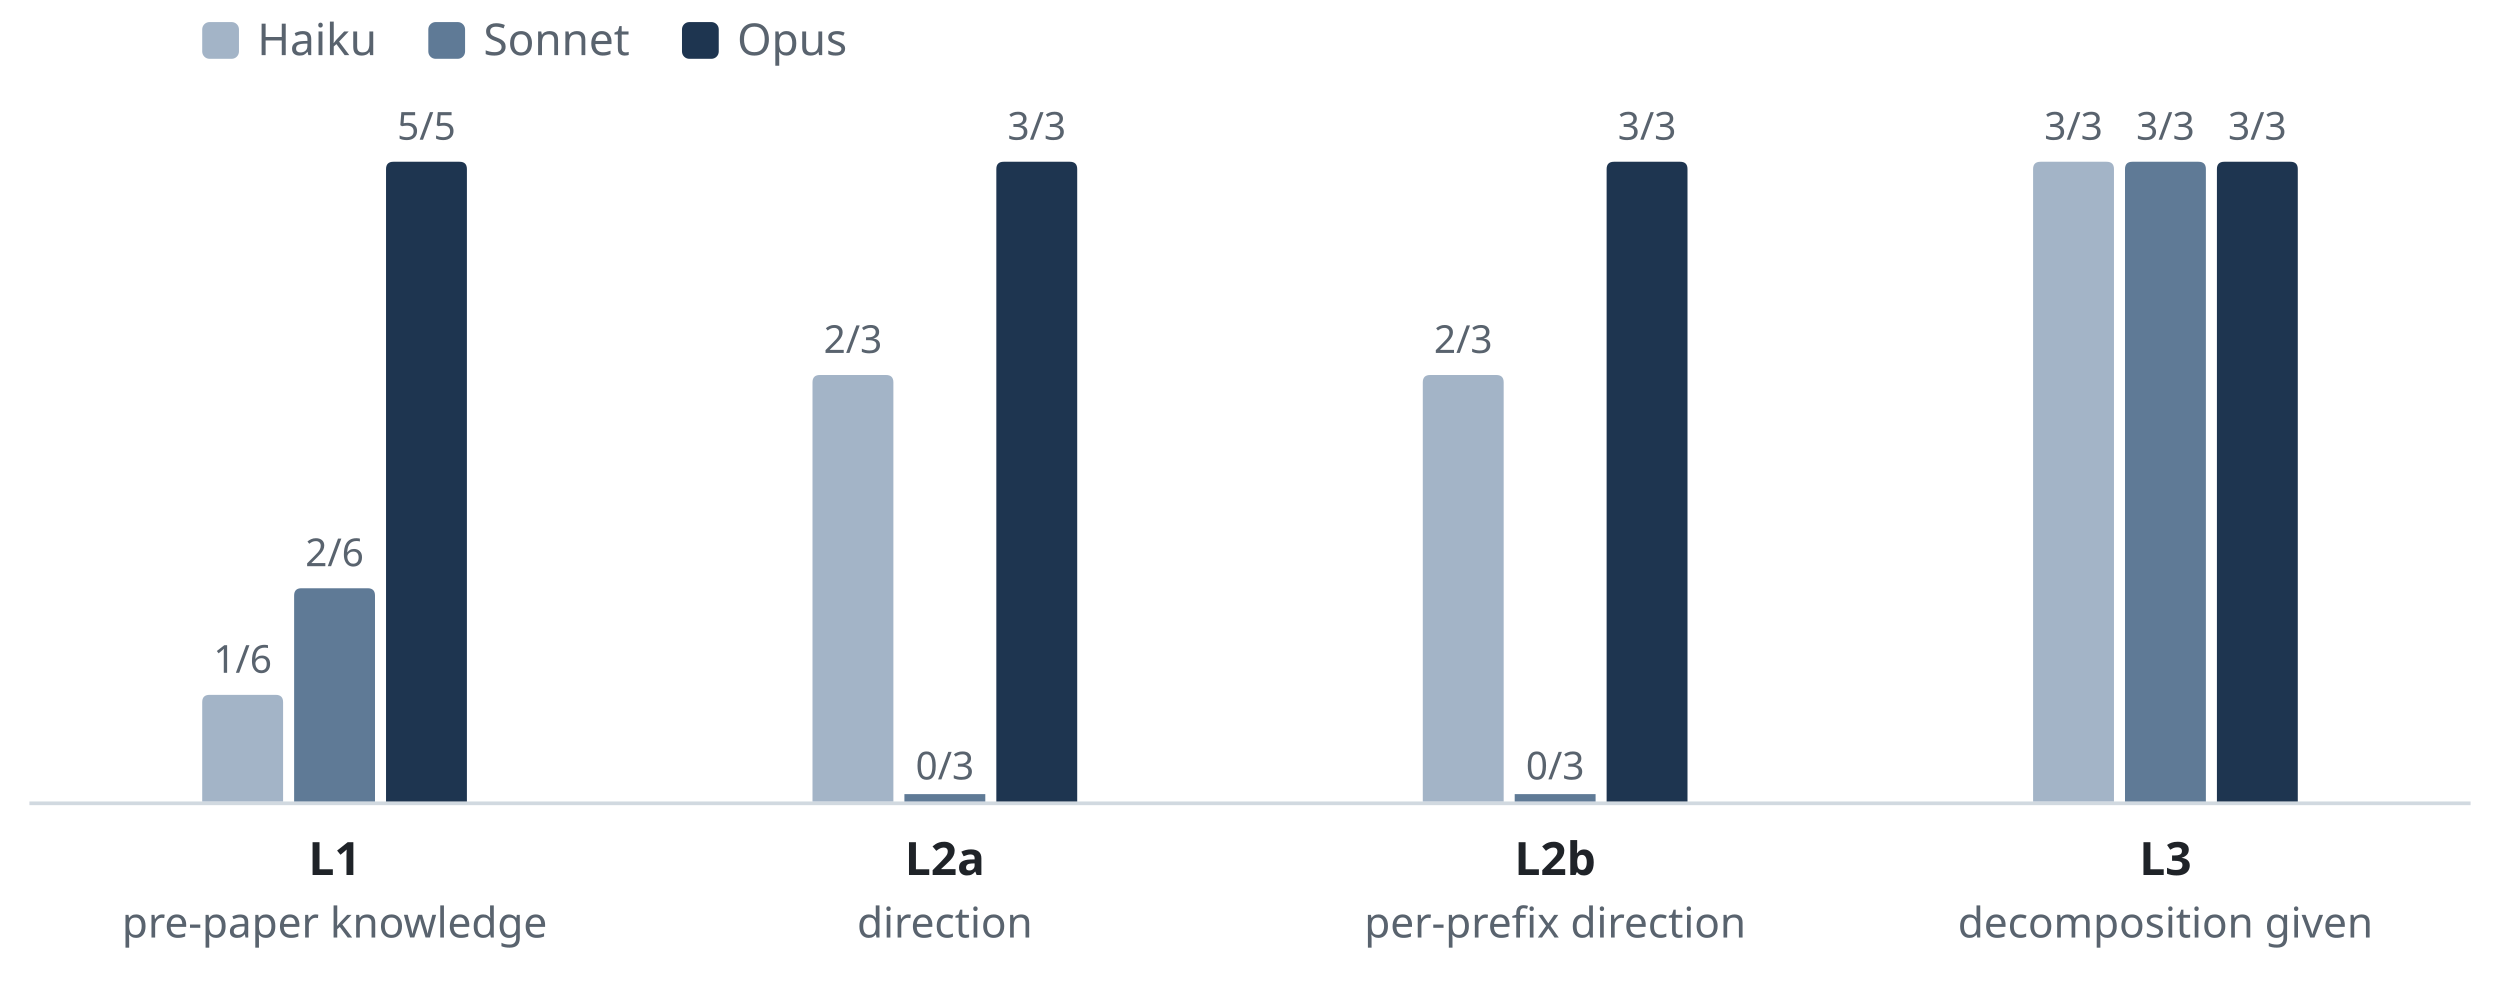
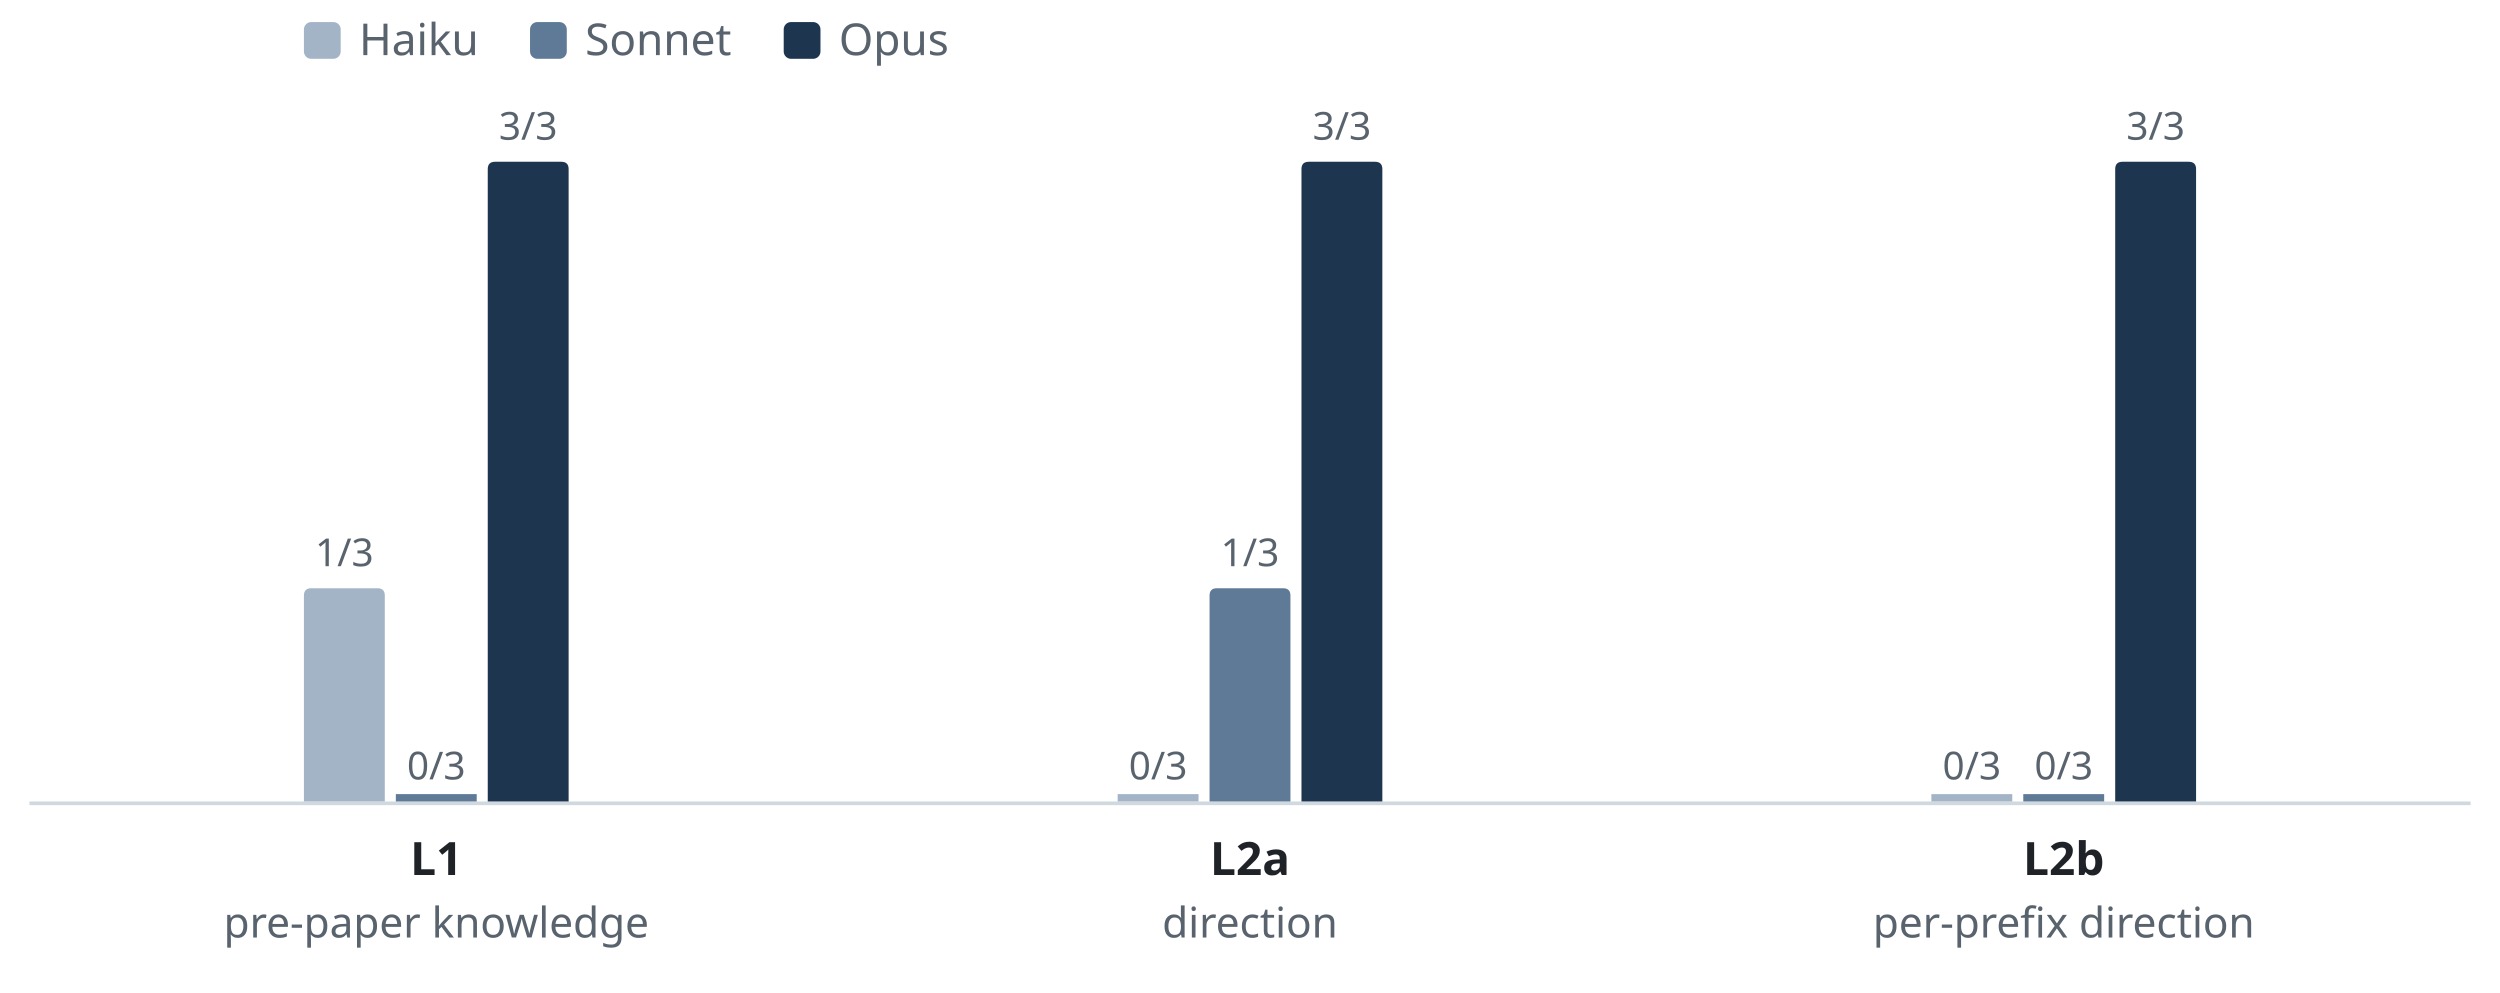
<svg xmlns="http://www.w3.org/2000/svg" width="680" height="270" viewBox="0 0 680 270" font-family="-apple-system, BlinkMacSystemFont, 'Segoe UI', 'Noto Sans', Helvetica, Arial, sans-serif" role="img" aria-labelledby="title desc">
-   <rect x="55.0" y="6" width="10" height="10" rx="2" fill="#a3b4c7" />
-   <text x="70.0" y="15" font-size="12" fill="#59636e">Haiku</text>
-   <rect x="116.5" y="6" width="10" height="10" rx="2" fill="#5f7a96" />
-   <text x="131.5" y="15" font-size="12" fill="#59636e">Sonnet</text>
-   <rect x="185.5" y="6" width="10" height="10" rx="2" fill="#1e3550" />
-   <text x="200.5" y="15" font-size="12" fill="#59636e">Opus</text>
+   <rect x="82.667" y="6" width="10" height="10" rx="2" fill="#a3b4c7" />
+   <text x="97.667" y="15" font-size="12" fill="#59636e">Haiku</text>
+   <rect x="144.167" y="6" width="10" height="10" rx="2" fill="#5f7a96" />
+   <text x="159.167" y="15" font-size="12" fill="#59636e">Sonnet</text>
+   <rect x="213.167" y="6" width="10" height="10" rx="2" fill="#1e3550" />
+   <text x="228.167" y="15" font-size="12" fill="#59636e">Opus</text>
  <line x1="8" x2="672" y1="218.5" y2="218.5" stroke="#d1d9e0" />
-   <path d="M55.0,218.0 V191.0 Q55.0,189.0 57.0,189.0 H75.0 Q77.0,189.0 77.0,191.0 V218.0 Z" fill="#a3b4c7" />
-   <text x="66.0" y="183.0" font-size="10.5" text-anchor="middle" fill="#59636e" font-variant-numeric="tabular-nums">1/6</text>
-   <path d="M80.0,218.0 V162.0 Q80.0,160.0 82.0,160.0 H100.0 Q102.0,160.0 102.0,162.0 V218.0 Z" fill="#5f7a96" />
-   <text x="91.0" y="154.0" font-size="10.5" text-anchor="middle" fill="#59636e" font-variant-numeric="tabular-nums">2/6</text>
-   <path d="M105.0,218.0 V46.0 Q105.0,44.0 107.0,44.0 H125.0 Q127.0,44.0 127.0,46.0 V218.0 Z" fill="#1e3550" />
-   <text x="116.0" y="38.0" font-size="10.5" text-anchor="middle" fill="#59636e" font-variant-numeric="tabular-nums">5/5</text>
-   <text x="91.0" y="238" font-size="12.5" font-weight="600" text-anchor="middle" fill="#1f2328">L1</text>
-   <text x="91.0" y="255" font-size="11.5" text-anchor="middle" fill="#59636e">pre-paper knowledge</text>
-   <path d="M221.0,218.0 V104.0 Q221.0,102.0 223.0,102.0 H241.0 Q243.0,102.0 243.0,104.0 V218.0 Z" fill="#a3b4c7" />
-   <text x="232.0" y="96.0" font-size="10.5" text-anchor="middle" fill="#59636e" font-variant-numeric="tabular-nums">2/3</text>
-   <rect x="246.0" y="216.0" width="22" height="2" fill="#5f7a96" />
-   <text x="257.0" y="212.0" font-size="10.5" text-anchor="middle" fill="#59636e" font-variant-numeric="tabular-nums">0/3</text>
-   <path d="M271.0,218.0 V46.0 Q271.0,44.0 273.0,44.0 H291.0 Q293.0,44.0 293.0,46.0 V218.0 Z" fill="#1e3550" />
-   <text x="282.0" y="38.0" font-size="10.5" text-anchor="middle" fill="#59636e" font-variant-numeric="tabular-nums">3/3</text>
-   <text x="257.0" y="238" font-size="12.5" font-weight="600" text-anchor="middle" fill="#1f2328">L2a</text>
-   <text x="257.0" y="255" font-size="11.5" text-anchor="middle" fill="#59636e">direction</text>
-   <path d="M387.0,218.0 V104.0 Q387.0,102.0 389.0,102.0 H407.0 Q409.0,102.0 409.0,104.0 V218.0 Z" fill="#a3b4c7" />
-   <text x="398.0" y="96.0" font-size="10.5" text-anchor="middle" fill="#59636e" font-variant-numeric="tabular-nums">2/3</text>
-   <rect x="412.0" y="216.0" width="22" height="2" fill="#5f7a96" />
-   <text x="423.0" y="212.0" font-size="10.5" text-anchor="middle" fill="#59636e" font-variant-numeric="tabular-nums">0/3</text>
-   <path d="M437.0,218.0 V46.0 Q437.0,44.0 439.0,44.0 H457.0 Q459.0,44.0 459.0,46.0 V218.0 Z" fill="#1e3550" />
-   <text x="448.0" y="38.0" font-size="10.5" text-anchor="middle" fill="#59636e" font-variant-numeric="tabular-nums">3/3</text>
-   <text x="423.0" y="238" font-size="12.5" font-weight="600" text-anchor="middle" fill="#1f2328">L2b</text>
-   <text x="423.0" y="255" font-size="11.5" text-anchor="middle" fill="#59636e">per-prefix direction</text>
-   <path d="M553.0,218.0 V46.0 Q553.0,44.0 555.0,44.0 H573.0 Q575.0,44.0 575.0,46.0 V218.0 Z" fill="#a3b4c7" />
-   <text x="564.0" y="38.0" font-size="10.5" text-anchor="middle" fill="#59636e" font-variant-numeric="tabular-nums">3/3</text>
-   <path d="M578.0,218.0 V46.0 Q578.0,44.0 580.0,44.0 H598.0 Q600.0,44.0 600.0,46.0 V218.0 Z" fill="#5f7a96" />
-   <text x="589.0" y="38.0" font-size="10.5" text-anchor="middle" fill="#59636e" font-variant-numeric="tabular-nums">3/3</text>
-   <path d="M603.0,218.0 V46.0 Q603.0,44.0 605.0,44.0 H623.0 Q625.0,44.0 625.0,46.0 V218.0 Z" fill="#1e3550" />
-   <text x="614.0" y="38.0" font-size="10.5" text-anchor="middle" fill="#59636e" font-variant-numeric="tabular-nums">3/3</text>
-   <text x="589.0" y="238" font-size="12.5" font-weight="600" text-anchor="middle" fill="#1f2328">L3</text>
-   <text x="589.0" y="255" font-size="11.5" text-anchor="middle" fill="#59636e">decomposition given</text>
+   <path d="M82.667,218.0 V162.0 Q82.667,160.0 84.667,160.0 H102.667 Q104.667,160.0 104.667,162.0 V218.0 Z" fill="#a3b4c7" />
+   <text x="93.667" y="154.0" font-size="10.5" text-anchor="middle" fill="#59636e" font-variant-numeric="tabular-nums">1/3</text>
+   <rect x="107.667" y="216.0" width="22" height="2" fill="#5f7a96" />
+   <text x="118.667" y="212.0" font-size="10.5" text-anchor="middle" fill="#59636e" font-variant-numeric="tabular-nums">0/3</text>
+   <path d="M132.667,218.0 V46.0 Q132.667,44.0 134.667,44.0 H152.667 Q154.667,44.0 154.667,46.0 V218.0 Z" fill="#1e3550" />
+   <text x="143.667" y="38.0" font-size="10.5" text-anchor="middle" fill="#59636e" font-variant-numeric="tabular-nums">3/3</text>
+   <text x="118.667" y="238" font-size="12.5" font-weight="600" text-anchor="middle" fill="#1f2328">L1</text>
+   <text x="118.667" y="255" font-size="11.5" text-anchor="middle" fill="#59636e">pre-paper knowledge</text>
+   <rect x="304.0" y="216.0" width="22" height="2" fill="#a3b4c7" />
+   <text x="315.0" y="212.0" font-size="10.5" text-anchor="middle" fill="#59636e" font-variant-numeric="tabular-nums">0/3</text>
+   <path d="M329.0,218.0 V162.0 Q329.0,160.0 331.0,160.0 H349.0 Q351.0,160.0 351.0,162.0 V218.0 Z" fill="#5f7a96" />
+   <text x="340.0" y="154.0" font-size="10.5" text-anchor="middle" fill="#59636e" font-variant-numeric="tabular-nums">1/3</text>
+   <path d="M354.0,218.0 V46.0 Q354.0,44.0 356.0,44.0 H374.0 Q376.0,44.0 376.0,46.0 V218.0 Z" fill="#1e3550" />
+   <text x="365.0" y="38.0" font-size="10.5" text-anchor="middle" fill="#59636e" font-variant-numeric="tabular-nums">3/3</text>
+   <text x="340.0" y="238" font-size="12.5" font-weight="600" text-anchor="middle" fill="#1f2328">L2a</text>
+   <text x="340.0" y="255" font-size="11.5" text-anchor="middle" fill="#59636e">direction</text>
+   <rect x="525.333" y="216.0" width="22" height="2" fill="#a3b4c7" />
+   <text x="536.333" y="212.0" font-size="10.5" text-anchor="middle" fill="#59636e" font-variant-numeric="tabular-nums">0/3</text>
+   <rect x="550.333" y="216.0" width="22" height="2" fill="#5f7a96" />
+   <text x="561.333" y="212.0" font-size="10.5" text-anchor="middle" fill="#59636e" font-variant-numeric="tabular-nums">0/3</text>
+   <path d="M575.333,218.0 V46.0 Q575.333,44.0 577.333,44.0 H595.333 Q597.333,44.0 597.333,46.0 V218.0 Z" fill="#1e3550" />
+   <text x="586.333" y="38.0" font-size="10.5" text-anchor="middle" fill="#59636e" font-variant-numeric="tabular-nums">3/3</text>
+   <text x="561.333" y="238" font-size="12.5" font-weight="600" text-anchor="middle" fill="#1f2328">L2b</text>
+   <text x="561.333" y="255" font-size="11.5" text-anchor="middle" fill="#59636e">per-prefix direction</text>
</svg>
